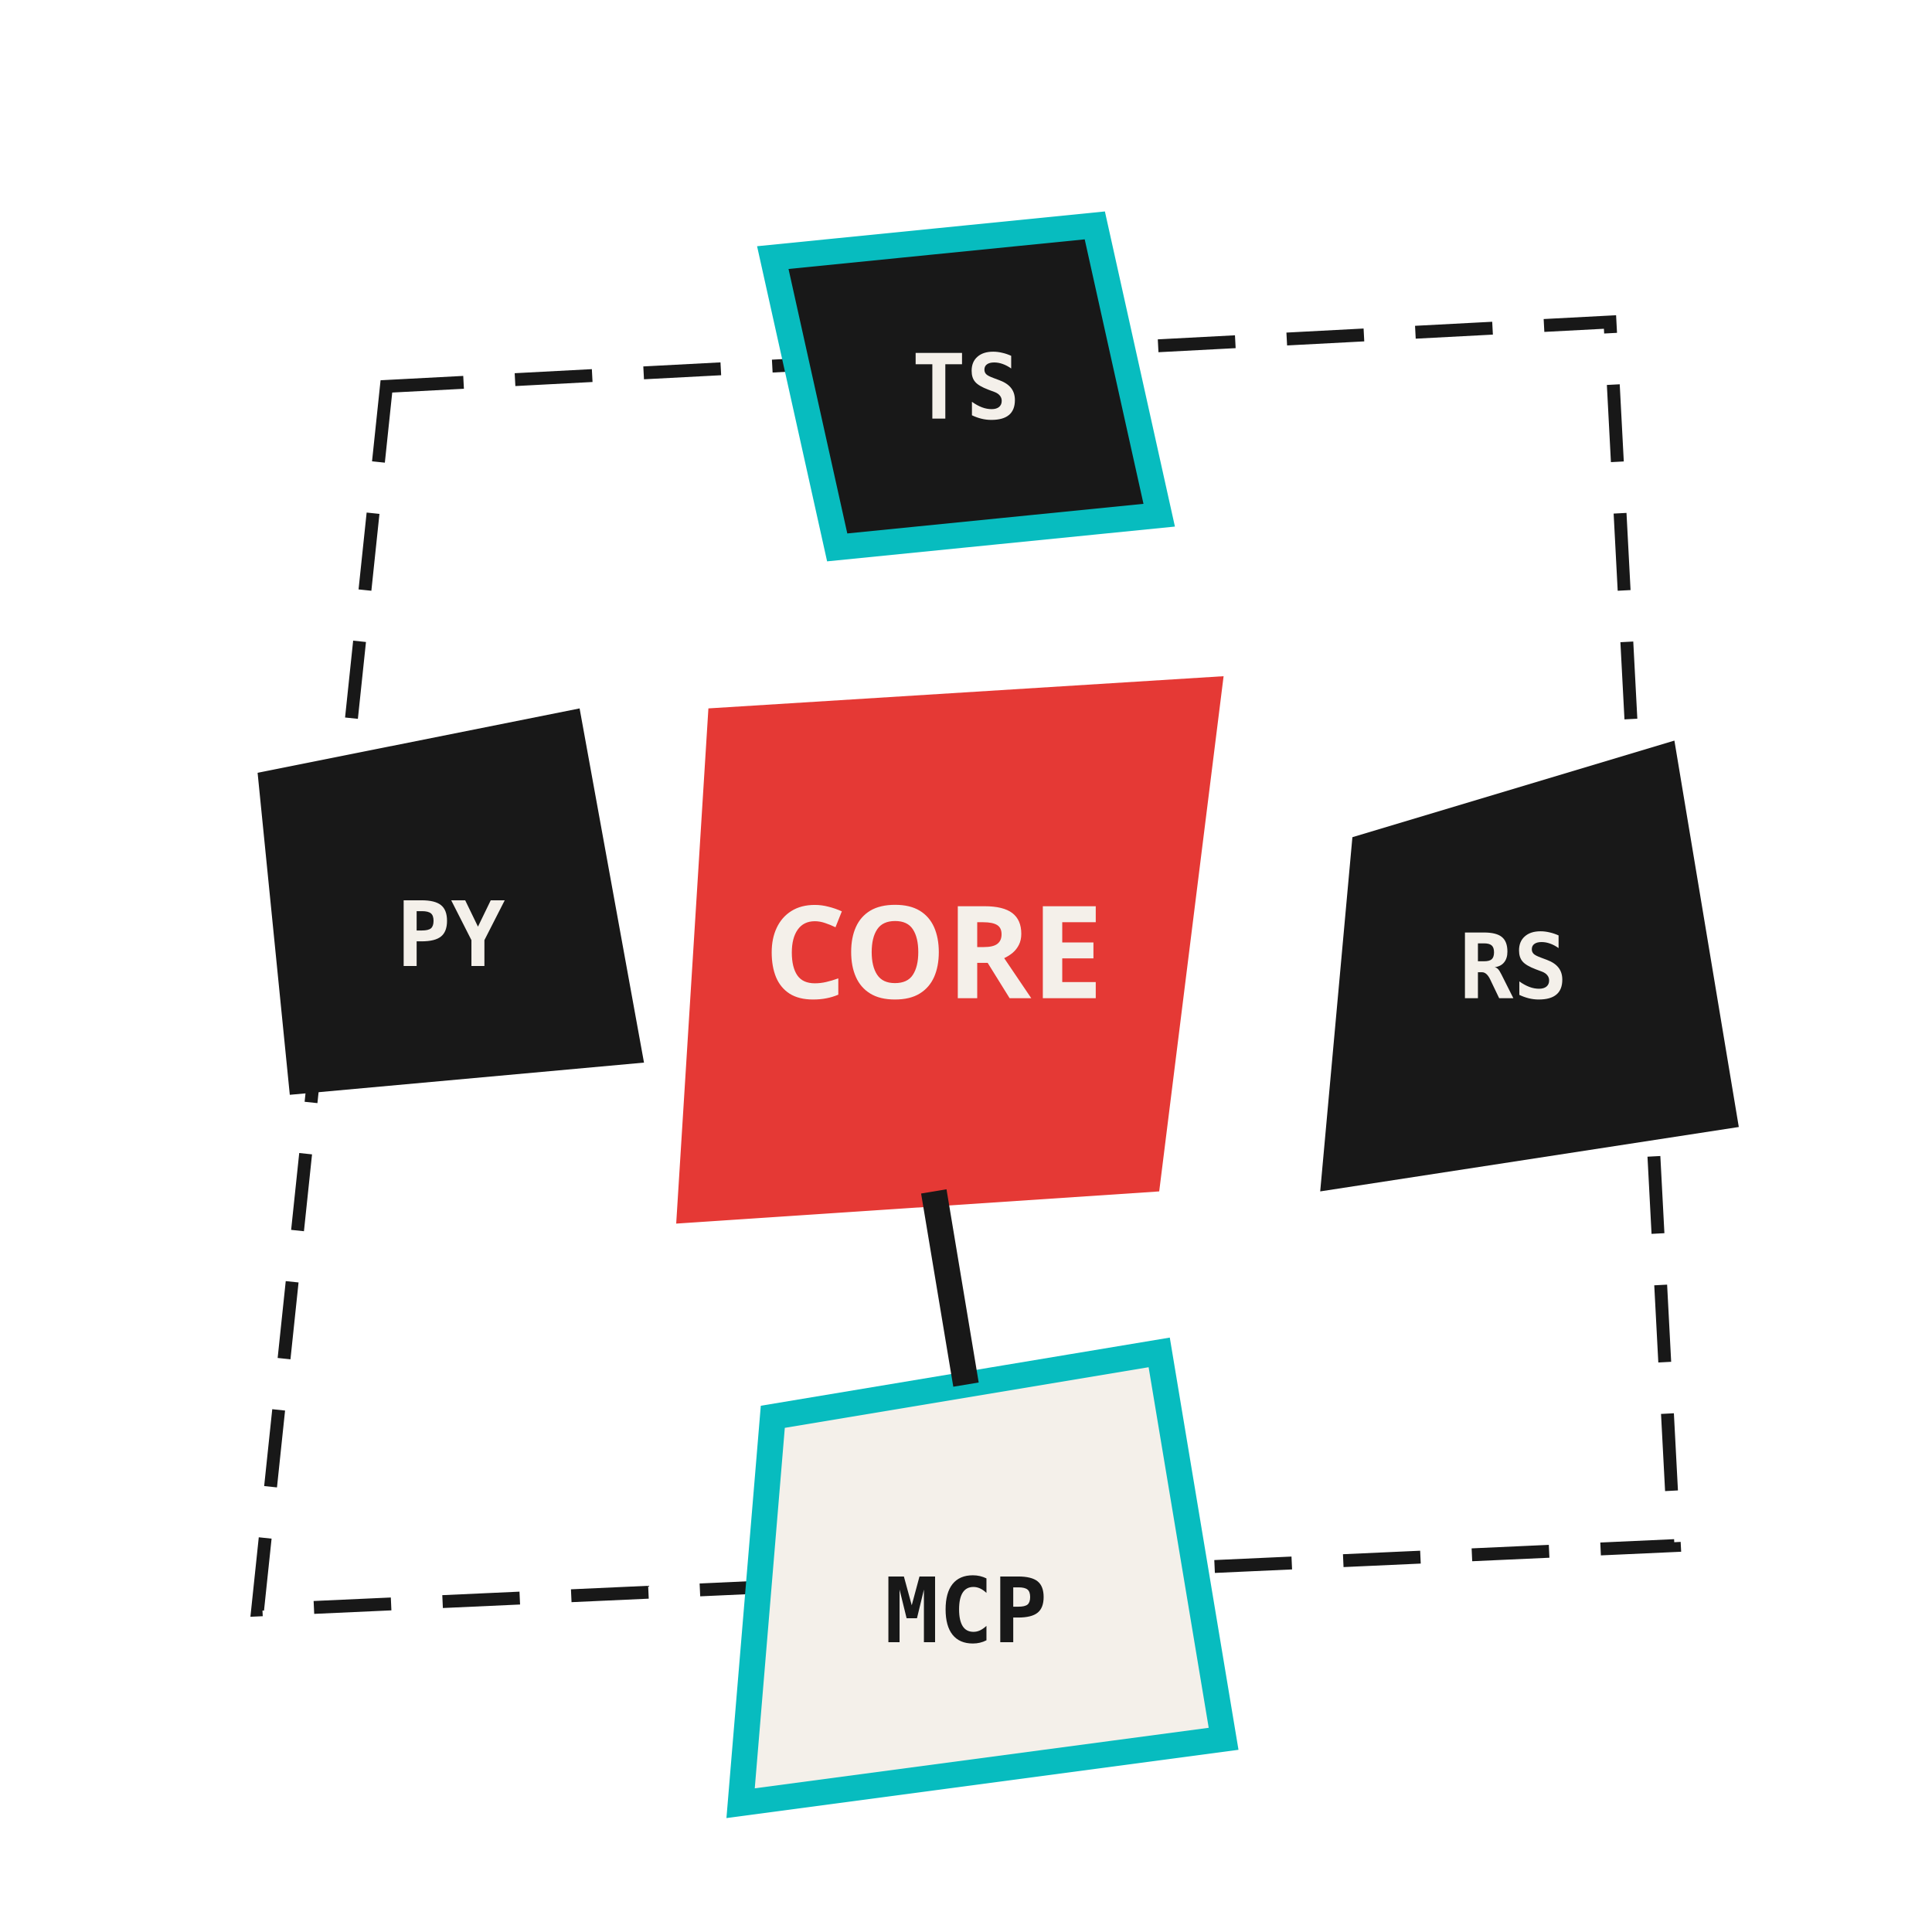
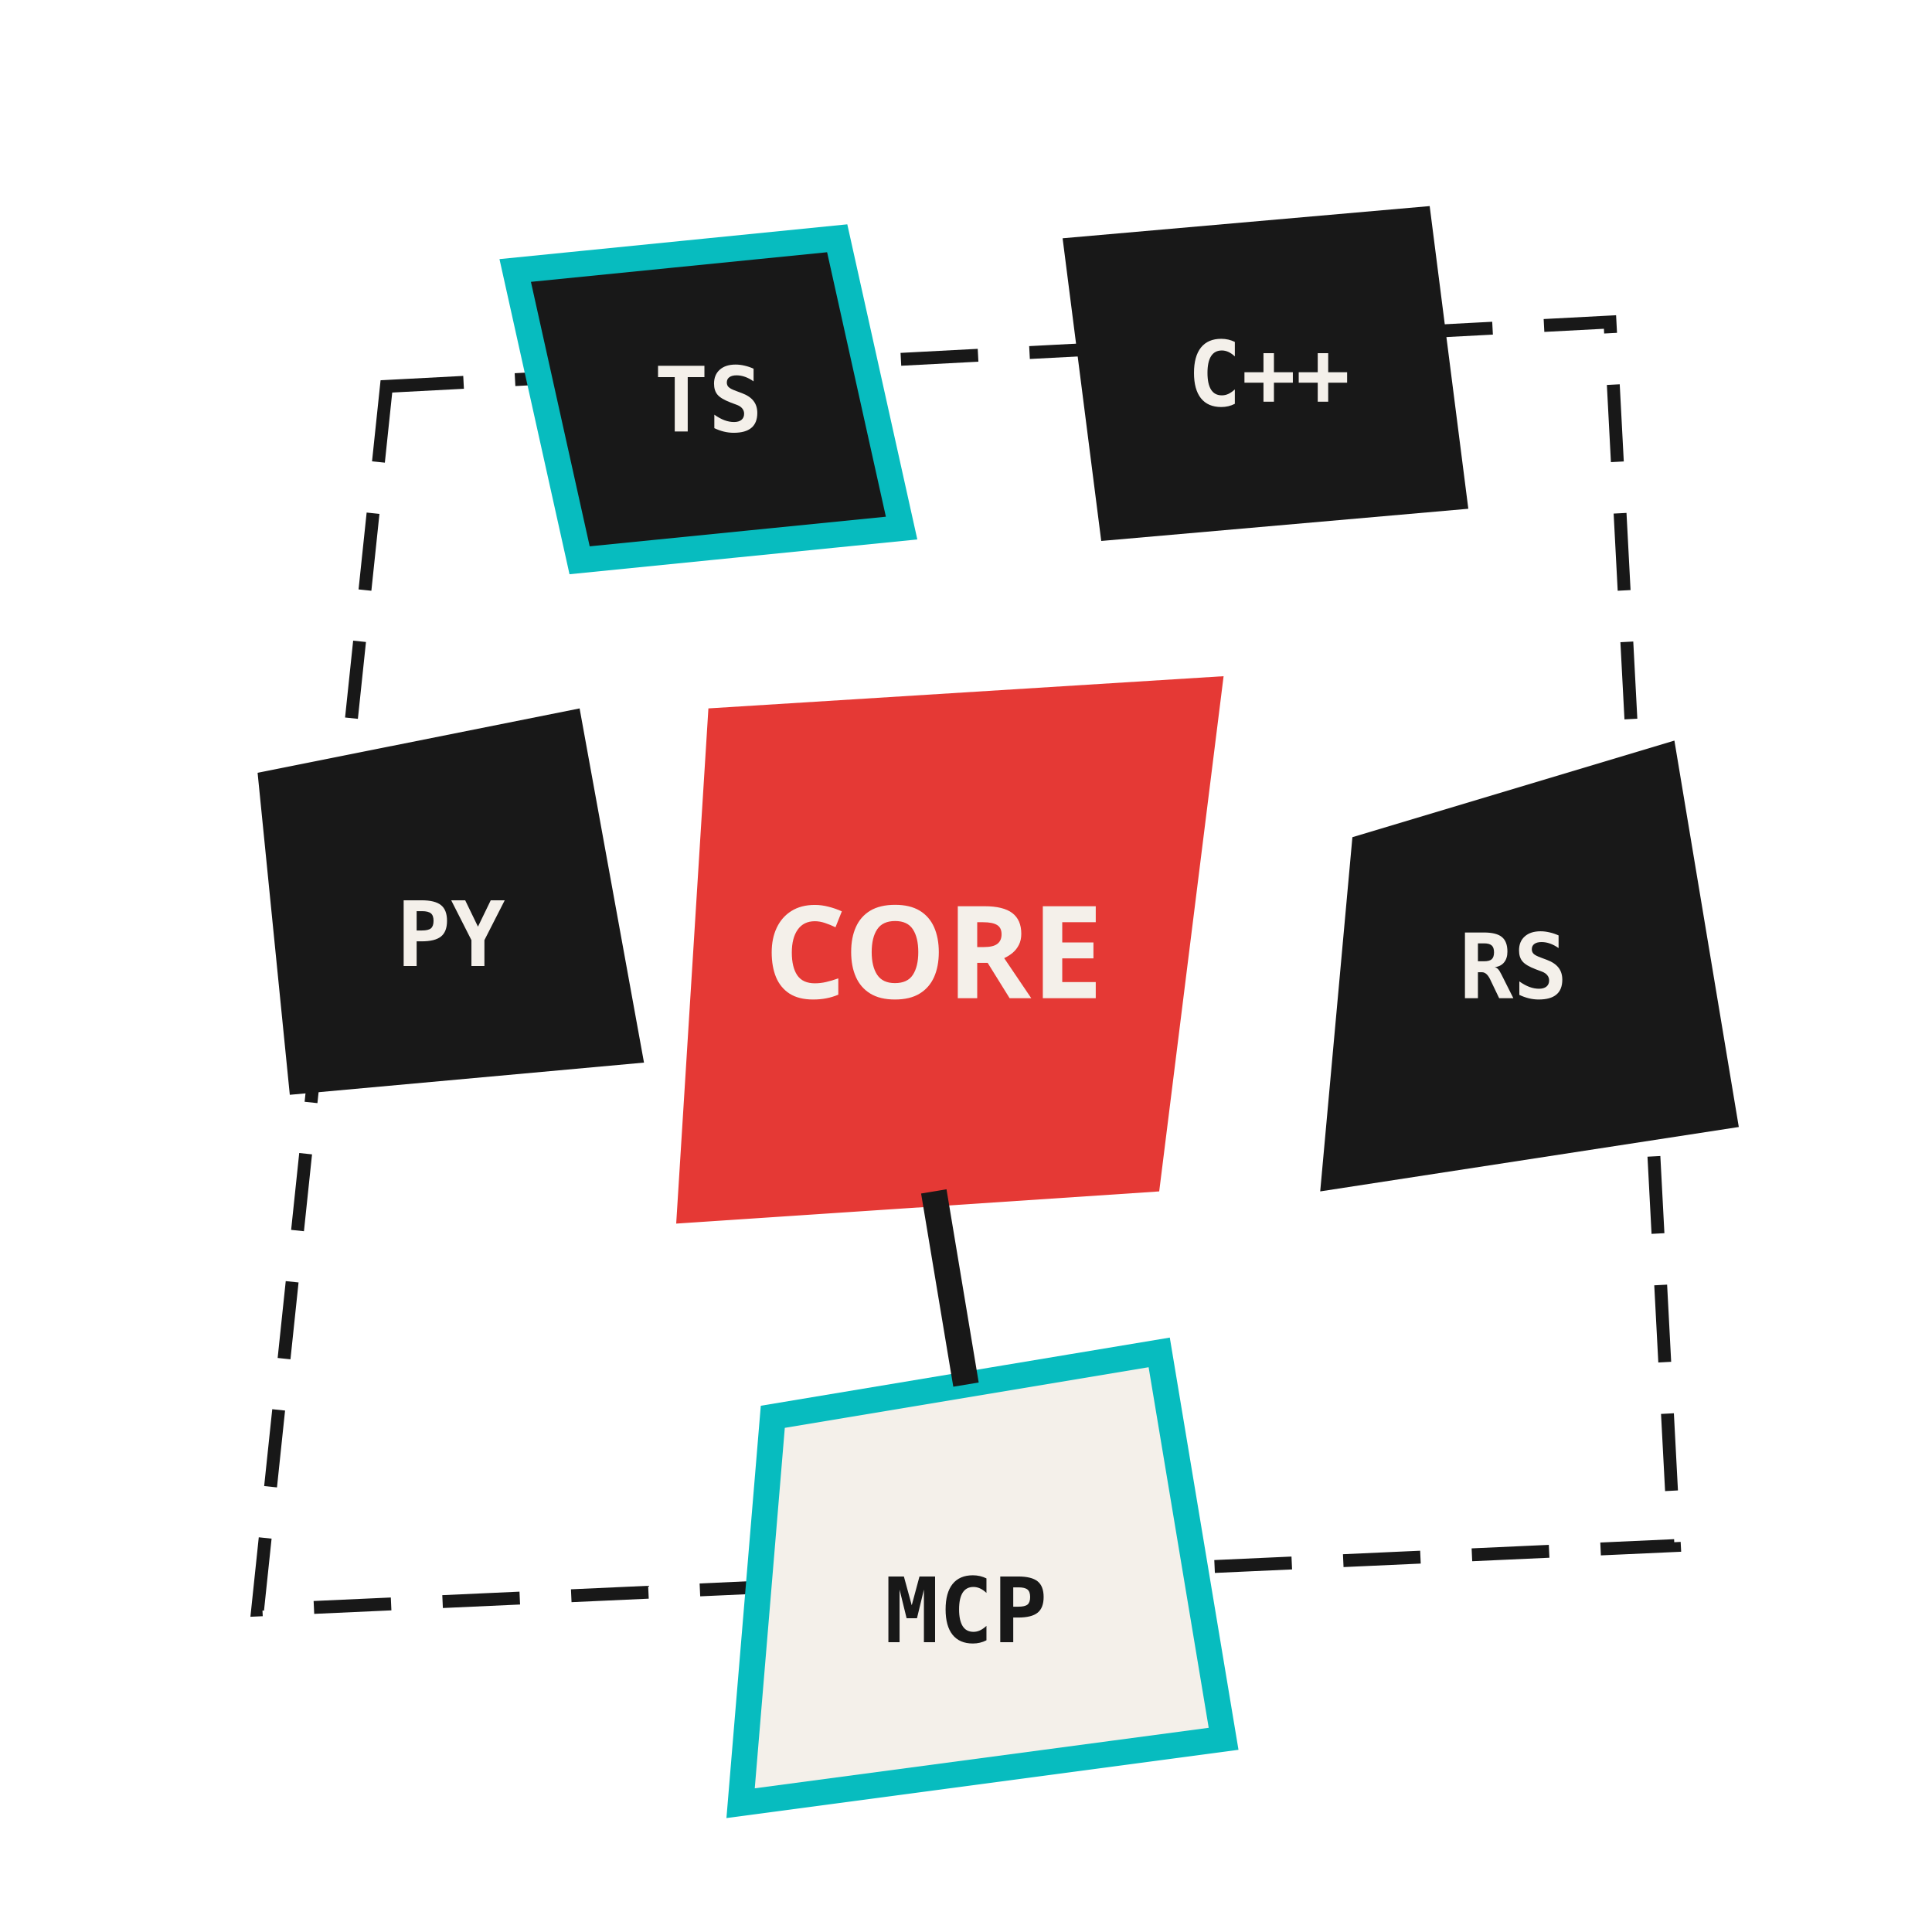
<svg xmlns="http://www.w3.org/2000/svg" viewBox="0 0 300 300">
  <polygon points="110,110 190,105 180,185 105,190" fill="#E53935" />
  <text x="145" y="155" font-family="'Archivo Black', sans-serif" font-size="20" fill="#F4F0EA" font-weight="bold" text-anchor="middle">CORE</text>
  <polygon points="60,60 250,50 260,240 40,250" fill="none" stroke="#181818" stroke-width="2" stroke-dasharray="12 8" />
-   <polygon points="120,40 170,35 180,80 130,85" fill="#181818" stroke="#07bcbf" stroke-width="4" />
-   <text x="150" y="65" font-family="'JetBrains Mono', monospace" font-size="14" fill="#F4F0EA" font-weight="bold" text-anchor="middle">TS</text>
+   <polygon points="80,42 130,37 140,82 90,87" fill="#181818" stroke="#07bcbf" stroke-width="4" />
+   <text x="110" y="67" font-family="'JetBrains Mono', monospace" font-size="14" fill="#F4F0EA" font-weight="bold" text-anchor="middle">TS</text>
+   <polygon points="165,37 222,32 228,79 171,84" fill="#181818" />
+   <text x="197" y="63" font-family="'JetBrains Mono', monospace" font-size="14" fill="#F4F0EA" font-weight="bold" text-anchor="middle">C++</text>
  <polygon points="40,120 90,110 100,165 45,170" fill="#181818" />
  <text x="70" y="150" font-family="'JetBrains Mono', monospace" font-size="14" fill="#F4F0EA" font-weight="bold" text-anchor="middle">PY</text>
  <polygon points="210,130 260,115 270,175 205,185" fill="#181818" />
  <text x="235" y="155" font-family="'JetBrains Mono', monospace" font-size="14" fill="#F4F0EA" font-weight="bold" text-anchor="middle">RS</text>
  <polygon points="120,220 180,210 190,270 115,280" fill="#F4F0EA" stroke="#07bcbf" stroke-width="4" />
  <text x="150" y="255" font-family="'JetBrains Mono', monospace" font-size="14" fill="#181818" font-weight="bold" text-anchor="middle">MCP</text>
  <line x1="145" y1="185" x2="150" y2="215" stroke="#181818" stroke-width="4" />
</svg>
